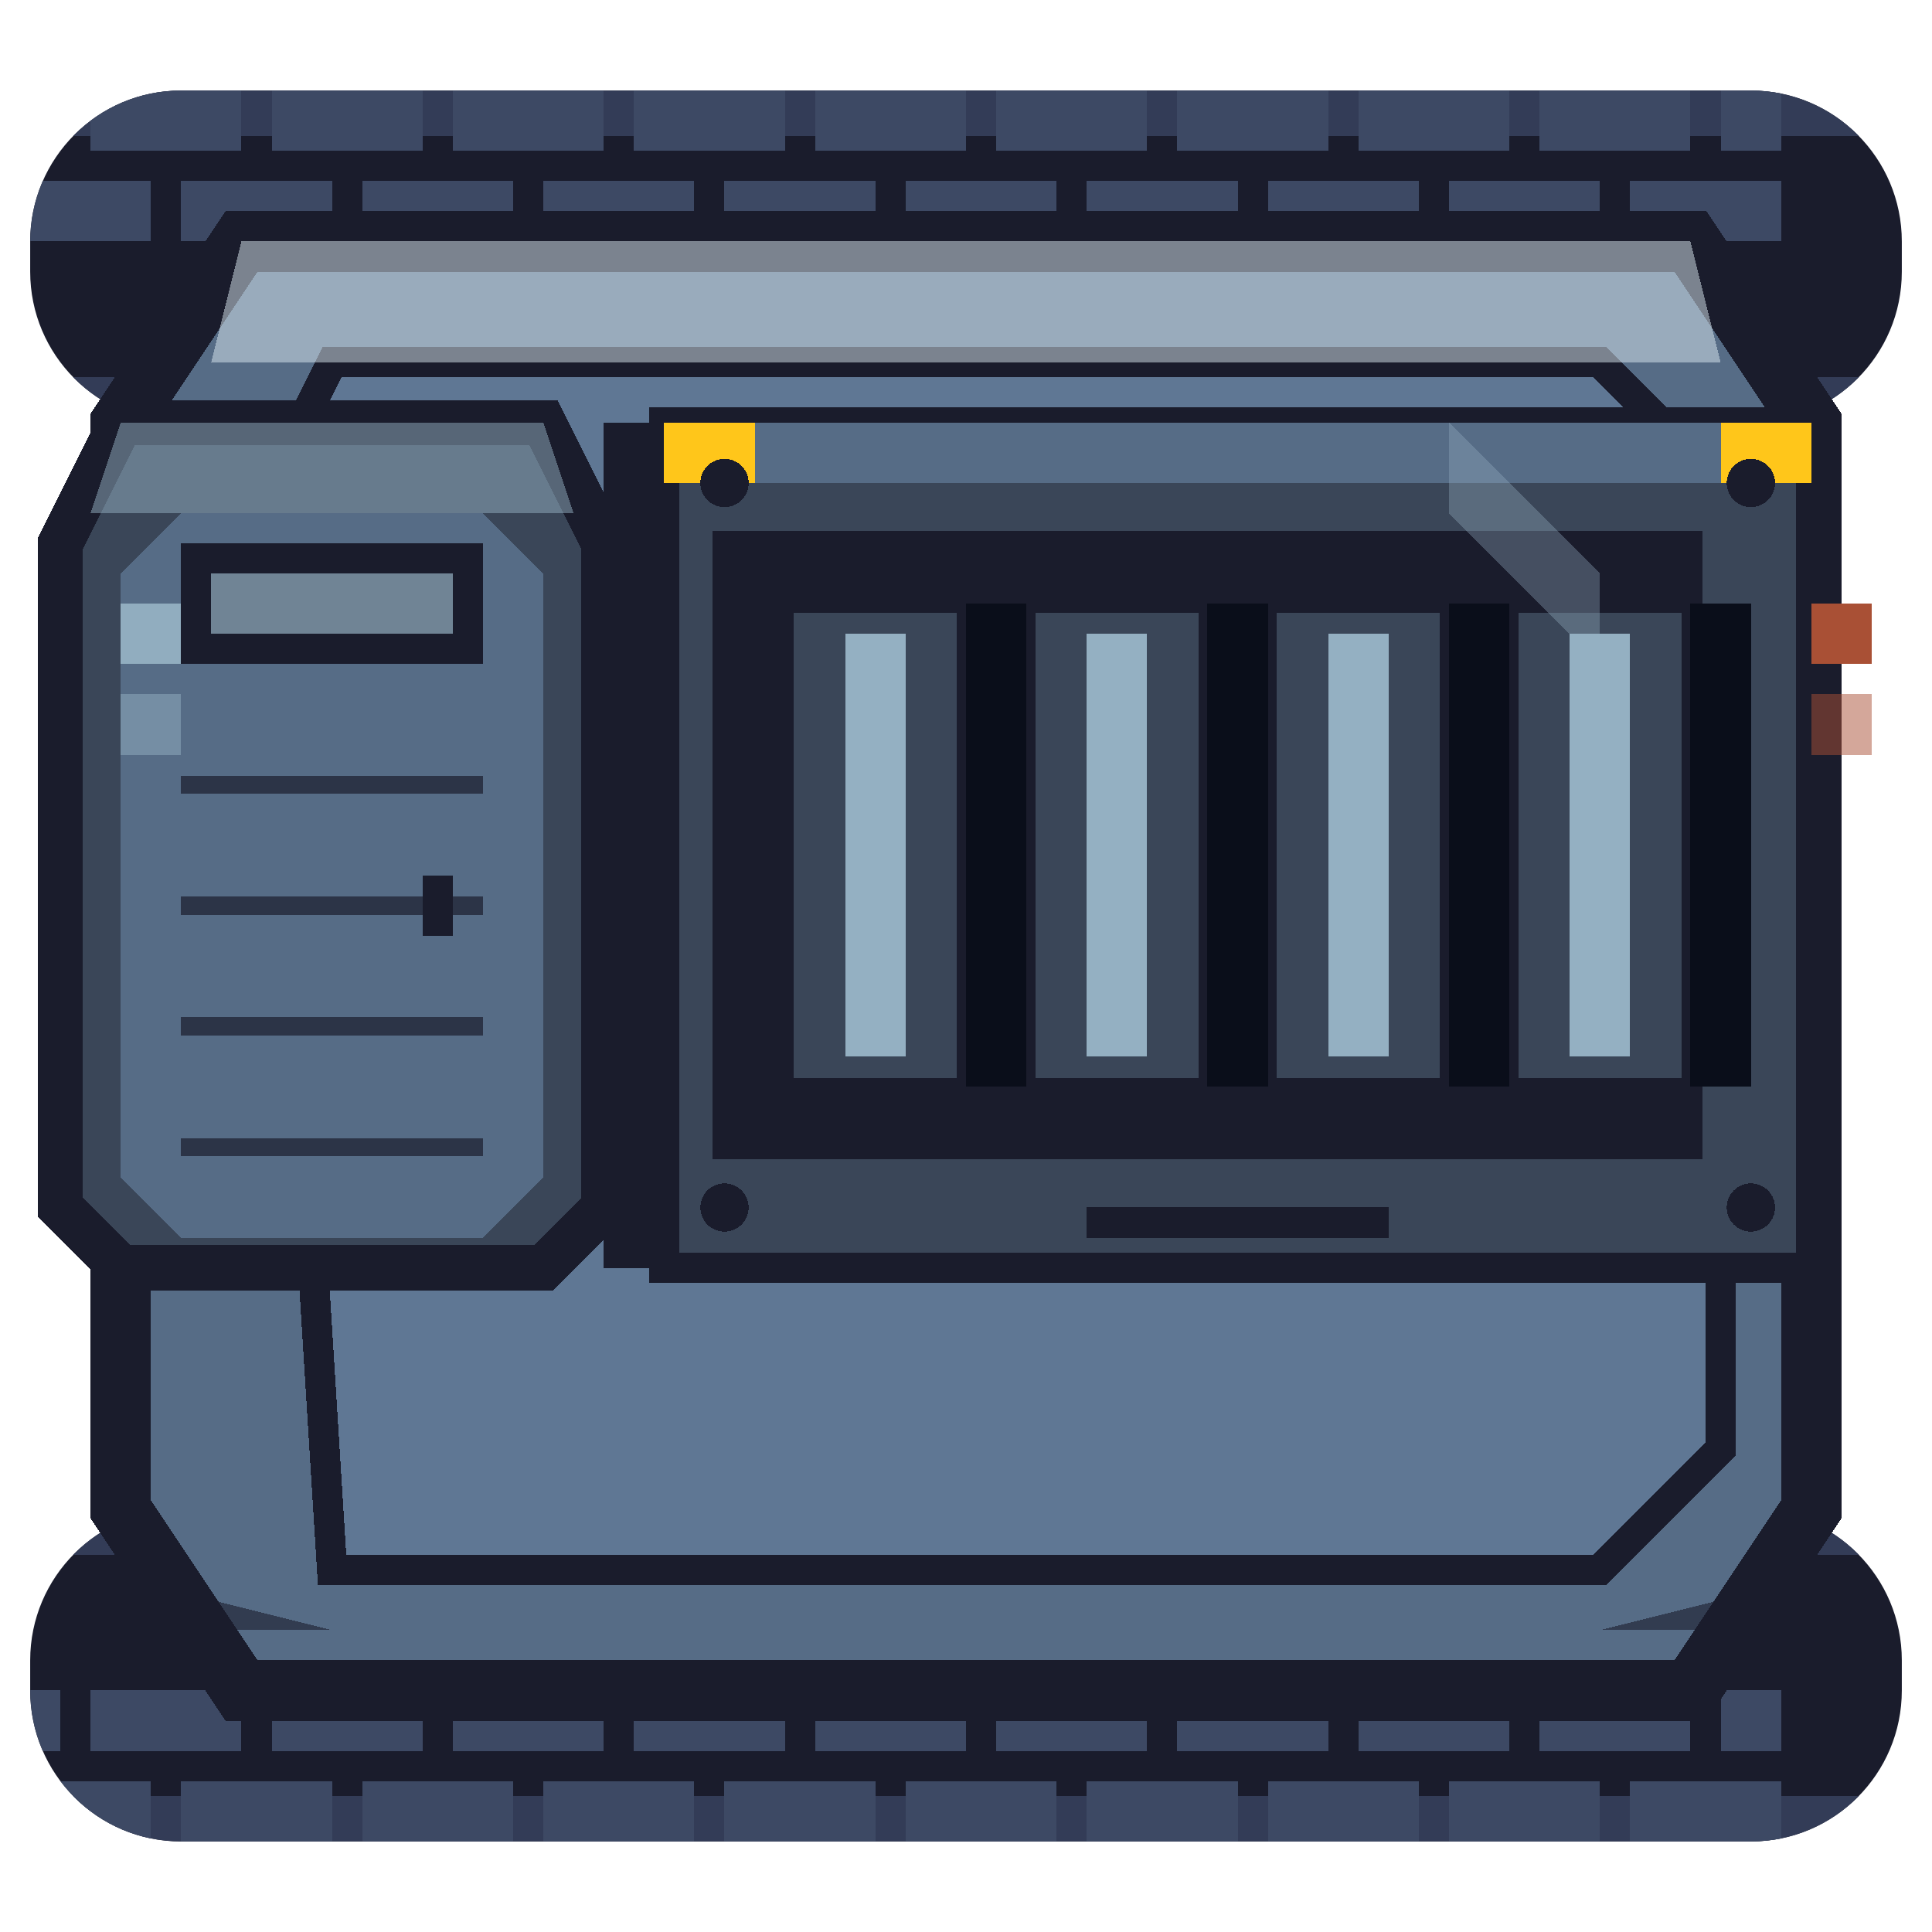
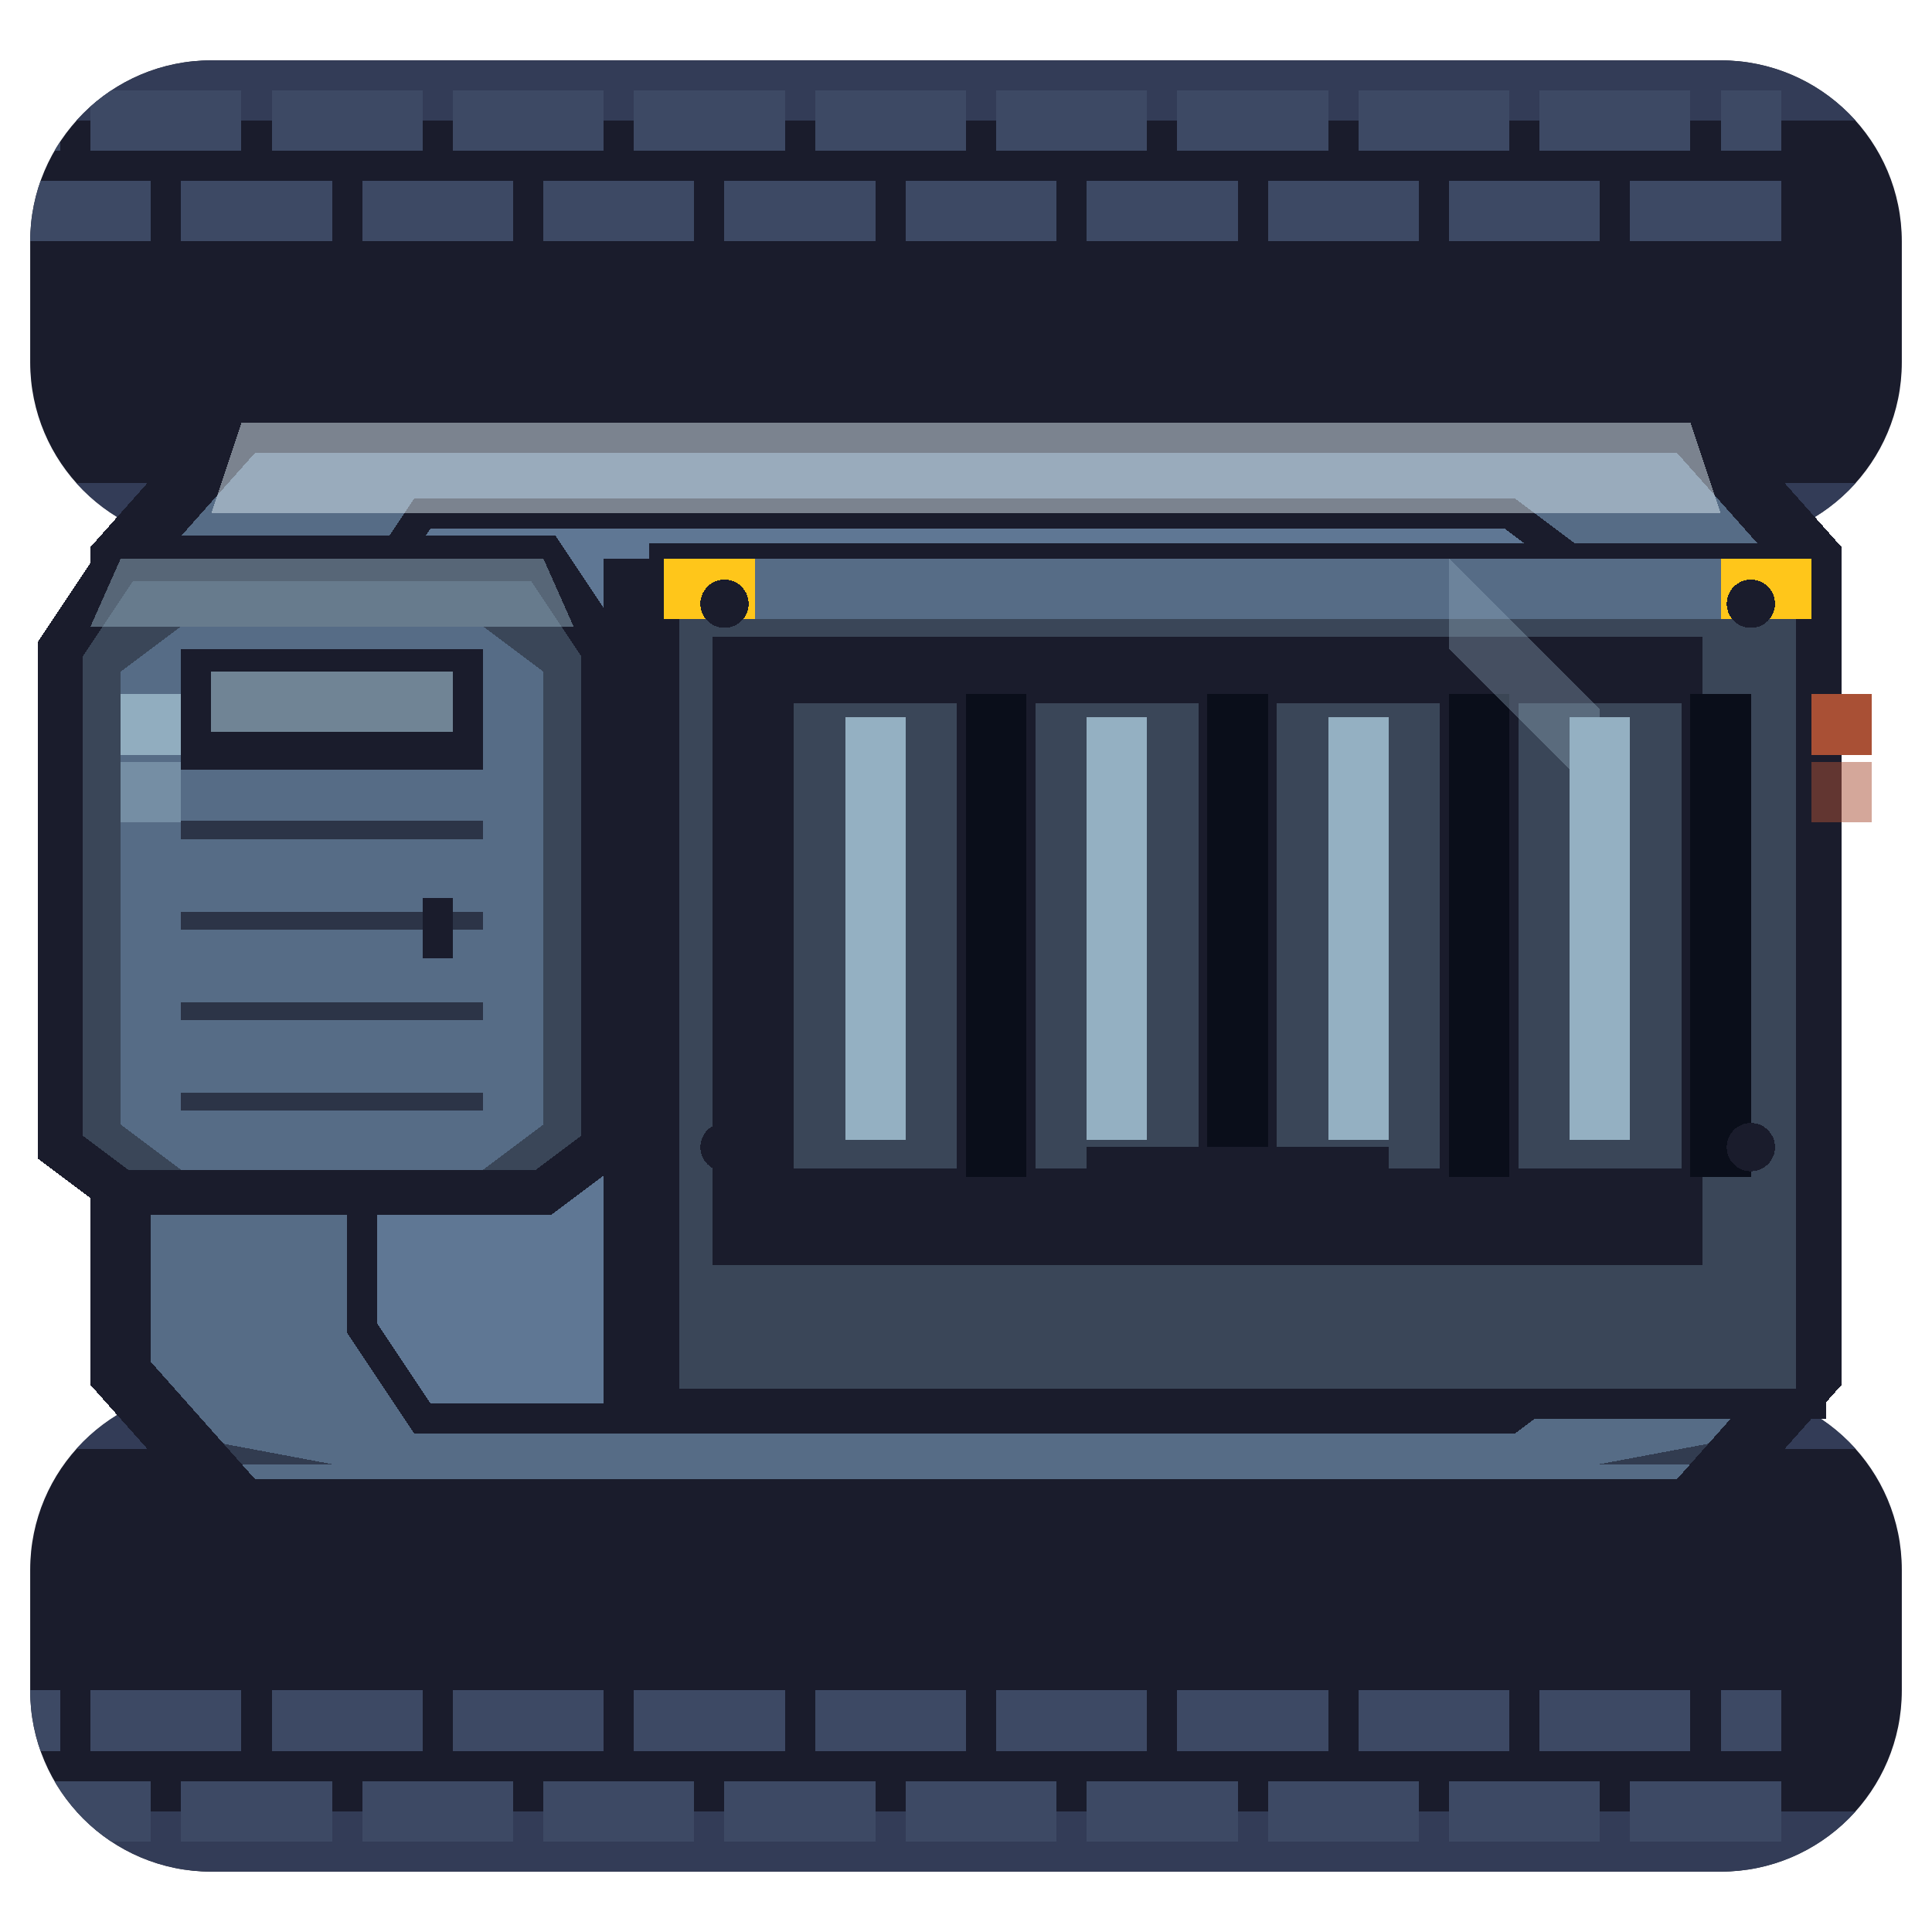
<svg xmlns="http://www.w3.org/2000/svg" width="64" height="64" viewBox="0 0 64 64" shape-rendering="crispEdges">
  <defs>
    <clipPath id="mtTrackClip">
-       <rect x="1" y="3" width="62" height="11" rx="5" ry="5" />
-       <rect x="1" y="50" width="62" height="11" rx="5" ry="5" />
+       <rect x="1" y="2" width="62" height="16" rx="6" ry="6" />
+       <rect x="1" y="46" width="62" height="16" rx="6" ry="6" />
    </clipPath>
  </defs>
  <g clip-path="url(#mtTrackClip)">
-     <rect x="1" y="3" width="62" height="11" fill="#1a1c2c" />
-     <rect x="1" y="3" width="62" height="1.5" fill="#333c57" />
-     <rect x="1" y="12.5" width="62" height="1.5" fill="#333c57" />
+     <rect x="1" y="2" width="62" height="16" fill="#1a1c2c" />
+     <rect x="1" y="2" width="62" height="2" fill="#333c57" />
+     <rect x="1" y="16" width="62" height="2" fill="#333c57" />
    <g fill="#3d4964">
      <rect x="-3" y="3" width="5" height="2" />
      <rect x="3" y="3" width="5" height="2" />
      <rect x="9" y="3" width="5" height="2" />
      <rect x="15" y="3" width="5" height="2" />
      <rect x="21" y="3" width="5" height="2" />
      <rect x="27" y="3" width="5" height="2" />
      <rect x="33" y="3" width="5" height="2" />
      <rect x="39" y="3" width="5" height="2" />
      <rect x="45" y="3" width="5" height="2" />
      <rect x="51" y="3" width="5" height="2" />
      <rect x="57" y="3" width="2" height="2" />
      <rect x="0" y="6" width="5" height="2" />
      <rect x="6" y="6" width="5" height="2" />
      <rect x="12" y="6" width="5" height="2" />
      <rect x="18" y="6" width="5" height="2" />
      <rect x="24" y="6" width="5" height="2" />
      <rect x="30" y="6" width="5" height="2" />
      <rect x="36" y="6" width="5" height="2" />
      <rect x="42" y="6" width="5" height="2" />
      <rect x="48" y="6" width="5" height="2" />
      <rect x="54" y="6" width="5" height="2" />
    </g>
  </g>
  <g clip-path="url(#mtTrackClip)">
-     <rect x="1" y="50" width="62" height="11" fill="#1a1c2c" />
-     <rect x="1" y="50" width="62" height="1.5" fill="#333c57" />
-     <rect x="1" y="59.5" width="62" height="1.5" fill="#333c57" />
+     <rect x="1" y="46" width="62" height="16" fill="#1a1c2c" />
+     <rect x="1" y="46" width="62" height="2" fill="#333c57" />
+     <rect x="1" y="60" width="62" height="2" fill="#333c57" />
    <g fill="#3d4964">
      <rect x="-3" y="56" width="5" height="2" />
      <rect x="3" y="56" width="5" height="2" />
      <rect x="9" y="56" width="5" height="2" />
      <rect x="15" y="56" width="5" height="2" />
      <rect x="21" y="56" width="5" height="2" />
      <rect x="27" y="56" width="5" height="2" />
      <rect x="33" y="56" width="5" height="2" />
      <rect x="39" y="56" width="5" height="2" />
      <rect x="45" y="56" width="5" height="2" />
      <rect x="51" y="56" width="5" height="2" />
      <rect x="57" y="56" width="2" height="2" />
      <rect x="0" y="59" width="5" height="2" />
      <rect x="6" y="59" width="5" height="2" />
      <rect x="12" y="59" width="5" height="2" />
      <rect x="18" y="59" width="5" height="2" />
      <rect x="24" y="59" width="5" height="2" />
      <rect x="30" y="59" width="5" height="2" />
      <rect x="36" y="59" width="5" height="2" />
      <rect x="42" y="59" width="5" height="2" />
      <rect x="48" y="59" width="5" height="2" />
      <rect x="54" y="59" width="5" height="2" />
    </g>
  </g>
-   <path d="M7 8H57L61 14V50L57 56H7L3 50V14Z" fill="#0a0e1a" opacity=".5" />
-   <path d="M8 8H56L60 14V50L56 56H8L4 50V14Z" fill="#566c86" stroke="#1a1c2c" stroke-width="2" />
-   <path d="M11 12H53L57 16V48L53 52H11L9 20V16Z" fill="#5f7794" stroke="#1a1c2c" stroke-width="1" />
-   <path d="M8 8H56L57 12H7Z" fill="#dceaf2" opacity=".5" />
-   <path d="M7 53L11 54H53L57 53V54H7Z" fill="#1a1c2c" opacity=".6" />
-   <path d="M4 14H18L20 18V40L18 42H4L2 40V18Z" fill="#0a0e1a" opacity=".5" />
-   <path d="M4 14H18L20 18V40L18 42H4L2 40V18Z" fill="#3a4658" stroke="#1a1c2c" stroke-width="1.5" />
-   <path d="M6 17H16L18 19V39L16 41H6L4 39V19Z" fill="#566c86" />
-   <path d="M4 14H18L19 17H3Z" fill="#94b0c2" opacity=".5" />
-   <rect x="6" y="18" width="10" height="4" fill="#1a1c2c" />
-   <rect x="7" y="19" width="8" height="2" fill="#94b0c2" opacity=".7" />
+   <path d="M10 14 H54 L58 18.5 V45.5 L54 50 H10 L6 45.5 V18.5 Z" fill="#0a0e1a" opacity=".5" />
+   <path d="M8 14 H56 L60 18.5 V45.5 L56 50 H8 L4 45.5 V18.5 Z" fill="#566c86" stroke="#1a1c2c" stroke-width="2" />
+   <path d="M14 17 H50 L54 20 V44 L50 47 H14 L12 44 V20 Z" fill="#5f7794" stroke="#1a1c2c" stroke-width="1" />
+   <path d="M8 14 H56 L57 17 H7 Z" fill="#dceaf2" opacity=".5" />
+   <path d="M7 47.75 L11 48.5 H53 L57 47.75 V48.5 H7 Z" fill="#1a1c2c" opacity=".6" />
+   <path d="M4 18.5 H18 L20 21.5 V38 L18 39.5 H4 L2 38 V21.5 Z" fill="#0a0e1a" opacity=".5" />
+   <path d="M4 18.5 H18 L20 21.5 V38 L18 39.5 H4 L2 38 V21.5 Z" fill="#3a4658" stroke="#1a1c2c" stroke-width="1.5" />
+   <path d="M6 20.75 H16 L18 22.25 V37.25 L16 38.75 H6 L4 37.25 V22.25 Z" fill="#566c86" />
+   <path d="M4 18.5 H18 L19 20.75 H3 Z" fill="#94b0c2" opacity=".5" />
+   <rect x="6" y="21.5" width="10" height="4" fill="#1a1c2c" />
+   <rect x="7" y="22.25" width="8" height="2" fill="#94b0c2" opacity=".7" />
  <g stroke="#1a1c2c" stroke-width="0.6" opacity=".7">
-     <path d="M6 26h10M6 30h10M6 34h10M6 38h10" />
+     <path d="M6 27.5 h10 M6 30.5 h10 M6 33.5 h10 M6 36.5 h10" />
  </g>
-   <rect x="14" y="29" width="1" height="2" fill="#1a1c2c" />
-   <rect x="20" y="14" width="2" height="28" fill="#1a1c2c" />
-   <rect x="22" y="14" width="38" height="28" fill="#3a4658" stroke="#1a1c2c" stroke-width="1" />
-   <rect x="22" y="14" width="38" height="2" fill="#566c86" />
-   <rect x="24" y="18" width="32" height="20" fill="#1a1c2c" stroke="#1a1c2c" stroke-width="0.8" />
+   <rect x="14" y="29.75" width="1" height="2" fill="#1a1c2c" />
+   <rect x="20" y="18.5" width="2" height="28" fill="#1a1c2c" />
+   <rect x="22" y="18.5" width="38" height="28" fill="#3a4658" stroke="#1a1c2c" stroke-width="1" />
+   <rect x="22" y="18.5" width="38" height="2" fill="#566c86" />
+   <rect x="24" y="21.5" width="32" height="20" fill="#1a1c2c" stroke="#1a1c2c" stroke-width="0.8" />
  <g fill="#3a4658" stroke="#1a1c2c" stroke-width="0.6">
-     <rect x="26" y="20" width="6" height="16" />
-     <rect x="34" y="20" width="6" height="16" />
-     <rect x="42" y="20" width="6" height="16" />
-     <rect x="50" y="20" width="6" height="16" />
+     <rect x="26" y="23" width="6" height="16" />
+     <rect x="34" y="23" width="6" height="16" />
+     <rect x="42" y="23" width="6" height="16" />
+     <rect x="50" y="23" width="6" height="16" />
  </g>
  <g fill="#94b0c2">
-     <rect x="28" y="21" width="2" height="14" />
-     <rect x="36" y="21" width="2" height="14" />
-     <rect x="44" y="21" width="2" height="14" />
-     <rect x="52" y="21" width="2" height="14" />
+     <rect x="28" y="23.75" width="2" height="14" />
+     <rect x="36" y="23.75" width="2" height="14" />
+     <rect x="44" y="23.75" width="2" height="14" />
+     <rect x="52" y="23.75" width="2" height="14" />
  </g>
  <g fill="#0a0e1a">
-     <rect x="32" y="20" width="2" height="16" />
-     <rect x="40" y="20" width="2" height="16" />
-     <rect x="48" y="20" width="2" height="16" />
-     <rect x="56" y="20" width="2" height="16" />
+     <rect x="32" y="23" width="2" height="16" />
+     <rect x="40" y="23" width="2" height="16" />
+     <rect x="48" y="23" width="2" height="16" />
+     <rect x="56" y="23" width="2" height="16" />
  </g>
-   <rect x="22" y="14" width="3" height="2" fill="#ffc61a" />
-   <rect x="57" y="14" width="3" height="2" fill="#ffc61a" />
-   <rect x="36" y="40" width="10" height="1" fill="#1a1c2c" />
+   <rect x="22" y="18.5" width="3" height="2" fill="#ffc61a" />
+   <rect x="57" y="18.5" width="3" height="2" fill="#ffc61a" />
+   <rect x="36" y="38" width="10" height="1" fill="#1a1c2c" />
  <g fill="#1a1c2c">
-     <circle cx="24" cy="16" r="0.8" />
-     <circle cx="58" cy="16" r="0.8" />
-     <circle cx="24" cy="40" r="0.8" />
-     <circle cx="58" cy="40" r="0.8" />
+     <circle cx="24" cy="20" r="0.8" />
+     <circle cx="58" cy="20" r="0.8" />
+     <circle cx="24" cy="38" r="0.8" />
+     <circle cx="58" cy="38" r="0.8" />
  </g>
-   <rect x="4" y="20" width="2" height="2" fill="#94b0c2" opacity=".95" />
-   <rect x="4" y="23" width="2" height="2" fill="#94b0c2" opacity=".5" />
-   <rect x="60" y="20" width="2" height="2" fill="#a95035" />
-   <rect x="60" y="23" width="2" height="2" fill="#a95035" opacity=".5" />
-   <path d="M48 14l5 5v3l-5-5Z" fill="#94b0c2" opacity=".35" />
+   <rect x="4" y="23" width="2" height="2" fill="#94b0c2" opacity=".95" />
+   <rect x="4" y="25.25" width="2" height="2" fill="#94b0c2" opacity=".5" />
+   <rect x="60" y="23" width="2" height="2" fill="#a95035" />
+   <rect x="60" y="25.25" width="2" height="2" fill="#a95035" opacity=".5" />
+   <path d="M48 18.5 l5 5 v3 l-5 -5 Z" fill="#94b0c2" opacity=".35" />
</svg>
